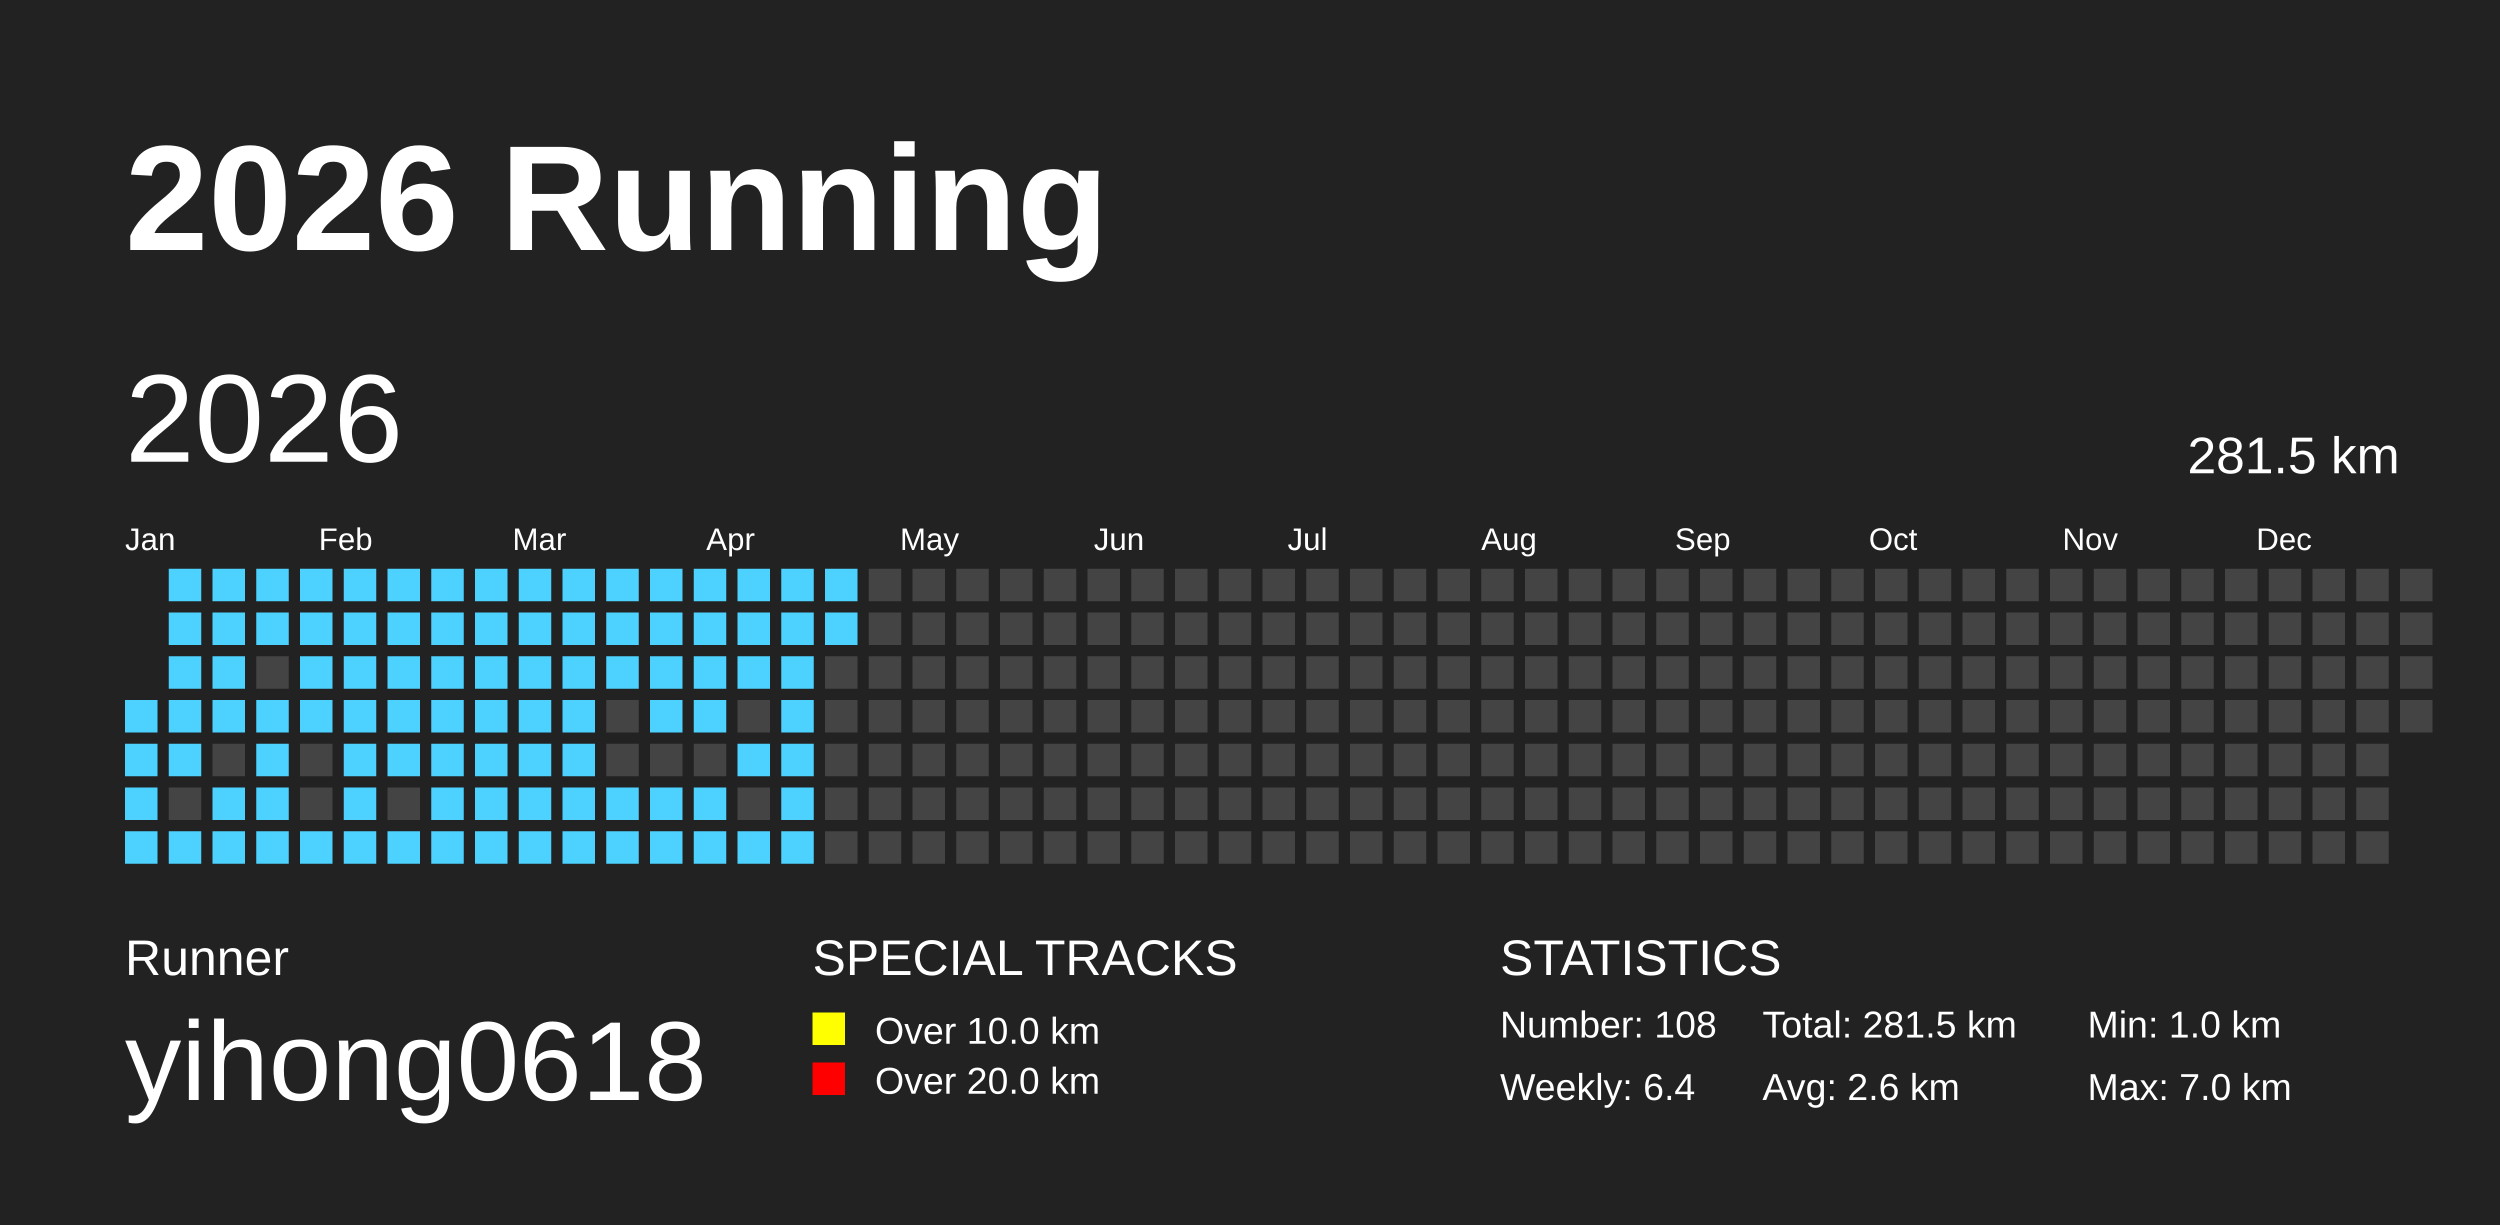
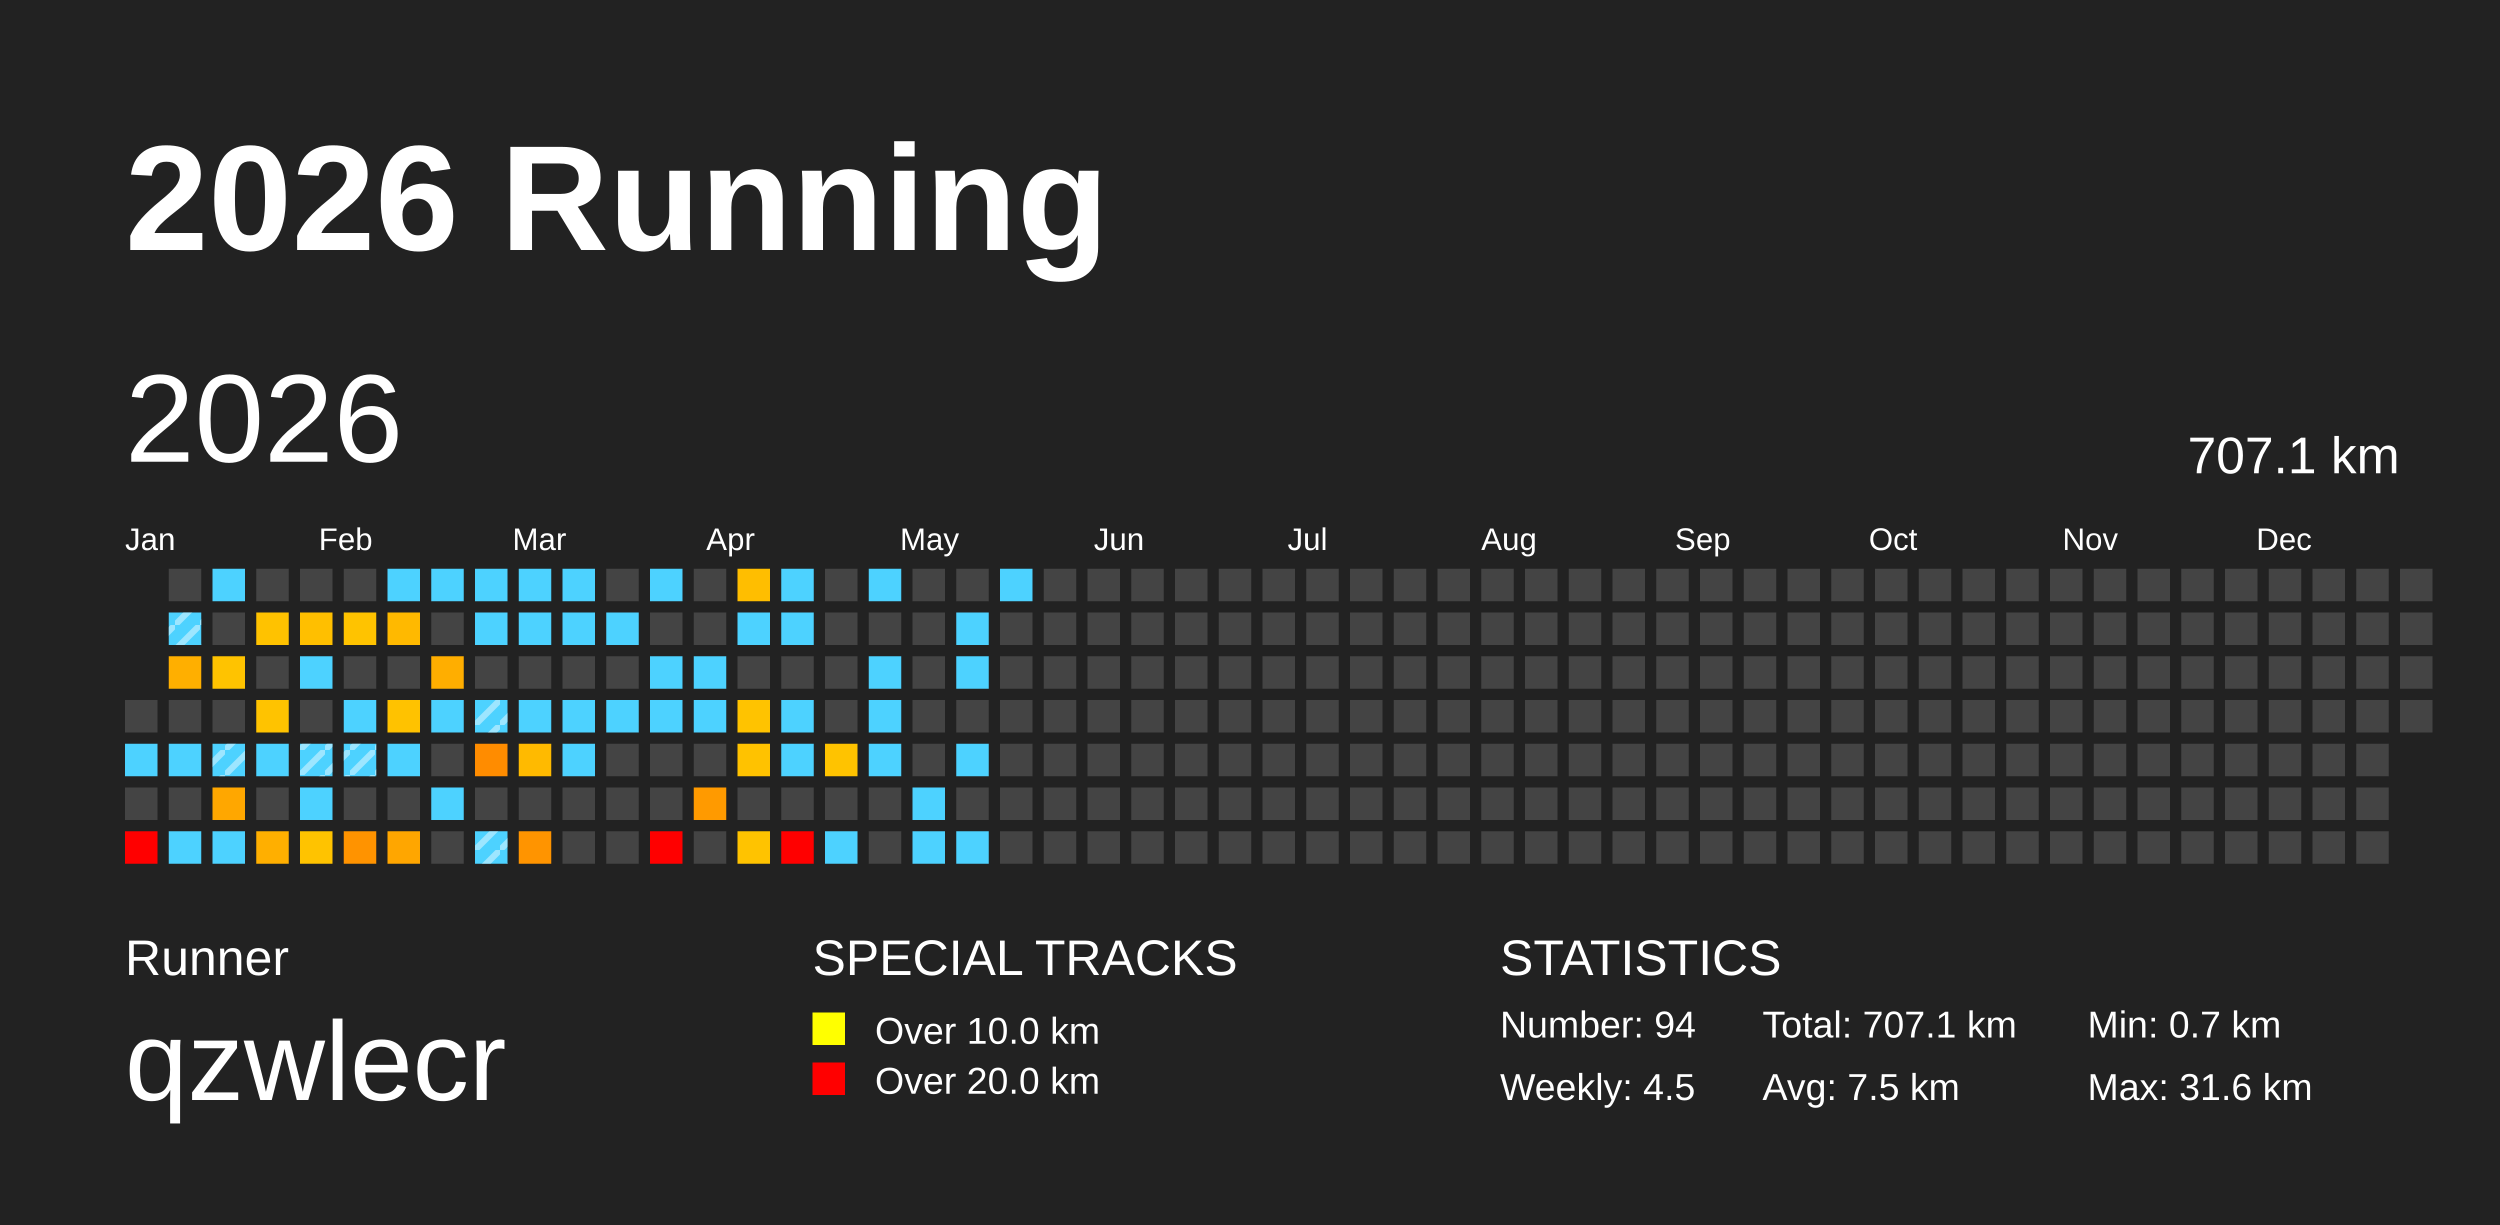
<svg xmlns="http://www.w3.org/2000/svg" baseProfile="full" height="98mm" version="1.1" viewBox="0,0,200,98" width="200mm">
-   <defs />
+   <defs>
+     <pattern height="2" id="indoor-stripe" patternUnits="userSpaceOnUse" width="2">
+       <line stroke="white" stroke-opacity="0.45" stroke-width="0.5" x1="0" x2="2" y1="2" y2="0" />
+     </pattern>
+   </defs>
  <rect fill="#222222" height="98" width="200" x="0" y="0" />
  <text fill="#FFFFFF" style="font-size:12px; font-family:Arial; font-weight:bold;" x="10" y="20">2026 Running</text>
  <text fill="#FFFFFF" style="font-size:4px; font-family:Arial" x="10" y="78">Runner</text>
-   <text fill="#FFFFFF" style="font-size:9px; font-family:Arial" x="10" y="88">yihong0618</text>
+   <text fill="#FFFFFF" style="font-size:9px; font-family:Arial" x="10" y="88">qzwlecr</text>
  <text fill="#FFFFFF" style="font-size:4px; font-family:Arial" x="65" y="78">SPECIAL TRACKS</text>
  <rect fill="yellow" height="2.6" width="2.6" x="65" y="81" />
  <text fill="#FFFFFF" style="font-size:3px; font-family:Arial" x="70" y="83.5">Over 10.0 km</text>
  <rect fill="red" height="2.6" width="2.6" x="65" y="85" />
  <text fill="#FFFFFF" style="font-size:3px; font-family:Arial" x="70" y="87.5">Over 20.0 km</text>
  <text fill="#FFFFFF" style="font-size:4px; font-family:Arial" x="120" y="78">STATISTICS</text>
-   <text fill="#FFFFFF" style="font-size:3px; font-family:Arial" x="120" y="83">Number: 108</text>
-   <text fill="#FFFFFF" style="font-size:3px; font-family:Arial" x="120" y="88">Weekly: 6.4</text>
-   <text fill="#FFFFFF" style="font-size:3px; font-family:Arial" x="141" y="83">Total: 281.5 km</text>
-   <text fill="#FFFFFF" style="font-size:3px; font-family:Arial" x="141" y="88">Avg: 2.6 km</text>
-   <text fill="#FFFFFF" style="font-size:3px; font-family:Arial" x="167" y="83">Min: 1.0 km</text>
-   <text fill="#FFFFFF" style="font-size:3px; font-family:Arial" x="167" y="88">Max: 7.0 km</text>
+   <text fill="#FFFFFF" style="font-size:3px; font-family:Arial" x="120" y="83">Number: 94</text>
+   <text fill="#FFFFFF" style="font-size:3px; font-family:Arial" x="120" y="88">Weekly: 4.5</text>
+   <text fill="#FFFFFF" style="font-size:3px; font-family:Arial" x="141" y="83">Total: 707.1 km</text>
+   <text fill="#FFFFFF" style="font-size:3px; font-family:Arial" x="141" y="88">Avg: 7.5 km</text>
+   <text fill="#FFFFFF" style="font-size:3px; font-family:Arial" x="167" y="83">Min: 0.7 km</text>
+   <text fill="#FFFFFF" style="font-size:3px; font-family:Arial" x="167" y="88">Max: 31.6 km</text>
  <text dominant-baseline="hanging" fill="#FFFFFF" style="font-size:10.0px; font-family:Arial;" x="10" y="30">2026</text>
-   <text dominant-baseline="hanging" fill="#FFFFFF" style="font-size:4.125px; font-family:Arial;" x="175" y="35">281.5 km</text>
+   <text dominant-baseline="hanging" fill="#FFFFFF" style="font-size:4.125px; font-family:Arial;" x="175" y="35">707.1 km</text>
  <text fill="#FFFFFF" style="font-size:2.5px; font-family:Arial" x="10.0" y="44">Jan</text>
  <text fill="#FFFFFF" style="font-size:2.5px; font-family:Arial" x="25.5" y="44">Feb</text>
  <text fill="#FFFFFF" style="font-size:2.5px; font-family:Arial" x="41.0" y="44">Mar</text>
  <text fill="#FFFFFF" style="font-size:2.5px; font-family:Arial" x="56.5" y="44">Apr</text>
  <text fill="#FFFFFF" style="font-size:2.5px; font-family:Arial" x="72.0" y="44">May</text>
  <text fill="#FFFFFF" style="font-size:2.5px; font-family:Arial" x="87.5" y="44">Jun</text>
  <text fill="#FFFFFF" style="font-size:2.5px; font-family:Arial" x="103.0" y="44">Jul</text>
  <text fill="#FFFFFF" style="font-size:2.5px; font-family:Arial" x="118.5" y="44">Aug</text>
  <text fill="#FFFFFF" style="font-size:2.5px; font-family:Arial" x="134.0" y="44">Sep</text>
  <text fill="#FFFFFF" style="font-size:2.5px; font-family:Arial" x="149.5" y="44">Oct</text>
  <text fill="#FFFFFF" style="font-size:2.5px; font-family:Arial" x="165.0" y="44">Nov</text>
  <text fill="#FFFFFF" style="font-size:2.5px; font-family:Arial" x="180.5" y="44">Dec</text>
-   <rect fill="#4DD2FF" height="2.6" width="2.6" x="10.0" y="56.0" />
-   <rect fill="#4DD2FF" height="2.6" width="2.6" x="10.0" y="59.5" />
-   <rect fill="#4DD2FF" height="2.6" width="2.6" x="10.0" y="63.0" />
-   <rect fill="#4DD2FF" height="2.6" width="2.6" x="10.0" y="66.5" />
-   <rect fill="#4DD2FF" height="2.6" width="2.6" x="13.5" y="45.5" />
-   <rect fill="#4DD2FF" height="2.6" width="2.6" x="13.5" y="49.0" />
-   <rect fill="#4DD2FF" height="2.6" width="2.6" x="13.5" y="52.5" />
-   <rect fill="#4DD2FF" height="2.6" width="2.6" x="13.5" y="56.0" />
-   <rect fill="#4DD2FF" height="2.6" width="2.6" x="13.5" y="59.5" />
+   <rect fill="#444444" height="2.6" width="2.6" x="10.0" y="56.0" />
+   <rect fill="#4dd2ff" height="2.6" width="2.6" x="10.0" y="59.5" />
+   <rect fill="#444444" height="2.6" width="2.6" x="10.0" y="63.0" />
+   <rect fill="red" height="2.6" width="2.6" x="10.0" y="66.5" />
+   <rect fill="#444444" height="2.6" width="2.6" x="13.5" y="45.5" />
+   <rect fill="#4dd2ff" height="2.6" width="2.6" x="13.5" y="49.0" />
+   <rect fill="url(#indoor-stripe)" height="2.6" style="pointer-events: none;" width="2.6" x="13.5" y="49.0" />
+   <rect fill="#ffaf00" height="2.6" width="2.6" x="13.5" y="52.5" />
+   <rect fill="#444444" height="2.6" width="2.6" x="13.5" y="56.0" />
+   <rect fill="#4dd2ff" height="2.6" width="2.6" x="13.5" y="59.5" />
  <rect fill="#444444" height="2.6" width="2.6" x="13.5" y="63.0" />
-   <rect fill="#4DD2FF" height="2.6" width="2.6" x="13.5" y="66.5" />
-   <rect fill="#4DD2FF" height="2.6" width="2.6" x="17.0" y="45.5" />
-   <rect fill="#4DD2FF" height="2.6" width="2.6" x="17.0" y="49.0" />
-   <rect fill="#4DD2FF" height="2.6" width="2.6" x="17.0" y="52.5" />
-   <rect fill="#4DD2FF" height="2.6" width="2.6" x="17.0" y="56.0" />
-   <rect fill="#444444" height="2.6" width="2.6" x="17.0" y="59.5" />
-   <rect fill="#4DD2FF" height="2.6" width="2.6" x="17.0" y="63.0" />
-   <rect fill="#4DD2FF" height="2.6" width="2.6" x="17.0" y="66.5" />
-   <rect fill="#4DD2FF" height="2.6" width="2.6" x="20.5" y="45.5" />
-   <rect fill="#4DD2FF" height="2.6" width="2.6" x="20.5" y="49.0" />
+   <rect fill="#4dd2ff" height="2.6" width="2.6" x="13.5" y="66.5" />
+   <rect fill="#4dd2ff" height="2.6" width="2.6" x="17.0" y="45.5" />
+   <rect fill="#444444" height="2.6" width="2.6" x="17.0" y="49.0" />
+   <rect fill="#ffc300" height="2.6" width="2.6" x="17.0" y="52.5" />
+   <rect fill="#444444" height="2.6" width="2.6" x="17.0" y="56.0" />
+   <rect fill="#4dd2ff" height="2.6" width="2.6" x="17.0" y="59.5" />
+   <rect fill="url(#indoor-stripe)" height="2.6" style="pointer-events: none;" width="2.6" x="17.0" y="59.5" />
+   <rect fill="#ffa700" height="2.6" width="2.6" x="17.0" y="63.0" />
+   <rect fill="#4dd2ff" height="2.6" width="2.6" x="17.0" y="66.5" />
+   <rect fill="#444444" height="2.6" width="2.6" x="20.5" y="45.5" />
+   <rect fill="#ffc200" height="2.6" width="2.6" x="20.5" y="49.0" />
  <rect fill="#444444" height="2.6" width="2.6" x="20.5" y="52.5" />
-   <rect fill="#4DD2FF" height="2.6" width="2.6" x="20.5" y="56.0" />
-   <rect fill="#4DD2FF" height="2.6" width="2.6" x="20.5" y="59.5" />
-   <rect fill="#4DD2FF" height="2.6" width="2.6" x="20.5" y="63.0" />
-   <rect fill="#4DD2FF" height="2.6" width="2.6" x="20.5" y="66.5" />
-   <rect fill="#4DD2FF" height="2.6" width="2.6" x="24.0" y="45.5" />
-   <rect fill="#4DD2FF" height="2.6" width="2.6" x="24.0" y="49.0" />
-   <rect fill="#4DD2FF" height="2.6" width="2.6" x="24.0" y="52.5" />
-   <rect fill="#4DD2FF" height="2.6" width="2.6" x="24.0" y="56.0" />
-   <rect fill="#444444" height="2.6" width="2.6" x="24.0" y="59.5" />
-   <rect fill="#444444" height="2.6" width="2.6" x="24.0" y="63.0" />
-   <rect fill="#4DD2FF" height="2.6" width="2.6" x="24.0" y="66.5" />
-   <rect fill="#4DD2FF" height="2.6" width="2.6" x="27.5" y="45.5" />
-   <rect fill="#4DD2FF" height="2.6" width="2.6" x="27.5" y="49.0" />
-   <rect fill="#4DD2FF" height="2.6" width="2.6" x="27.5" y="52.5" />
-   <rect fill="#4DD2FF" height="2.6" width="2.6" x="27.5" y="56.0" />
-   <rect fill="#4DD2FF" height="2.6" width="2.6" x="27.5" y="59.5" />
-   <rect fill="#4DD2FF" height="2.6" width="2.6" x="27.5" y="63.0" />
-   <rect fill="#4DD2FF" height="2.6" width="2.6" x="27.5" y="66.5" />
-   <rect fill="#4DD2FF" height="2.6" width="2.6" x="31.0" y="45.5" />
-   <rect fill="#4DD2FF" height="2.6" width="2.6" x="31.0" y="49.0" />
-   <rect fill="#4DD2FF" height="2.6" width="2.6" x="31.0" y="52.5" />
-   <rect fill="#4DD2FF" height="2.6" width="2.6" x="31.0" y="56.0" />
-   <rect fill="#4DD2FF" height="2.6" width="2.6" x="31.0" y="59.5" />
+   <rect fill="#ffc300" height="2.6" width="2.6" x="20.5" y="56.0" />
+   <rect fill="#4dd2ff" height="2.6" width="2.6" x="20.5" y="59.5" />
+   <rect fill="#444444" height="2.6" width="2.6" x="20.5" y="63.0" />
+   <rect fill="#ffaf00" height="2.6" width="2.6" x="20.5" y="66.5" />
+   <rect fill="#444444" height="2.6" width="2.6" x="24.0" y="45.5" />
+   <rect fill="#ffbf00" height="2.6" width="2.6" x="24.0" y="49.0" />
+   <rect fill="#4dd2ff" height="2.6" width="2.6" x="24.0" y="52.5" />
+   <rect fill="#444444" height="2.6" width="2.6" x="24.0" y="56.0" />
+   <rect fill="#4dd2ff" height="2.6" width="2.6" x="24.0" y="59.5" />
+   <rect fill="url(#indoor-stripe)" height="2.6" style="pointer-events: none;" width="2.6" x="24.0" y="59.5" />
+   <rect fill="#4dd2ff" height="2.6" width="2.6" x="24.0" y="63.0" />
+   <rect fill="#ffc300" height="2.6" width="2.6" x="24.0" y="66.5" />
+   <rect fill="#444444" height="2.6" width="2.6" x="27.5" y="45.5" />
+   <rect fill="#ffc300" height="2.6" width="2.6" x="27.5" y="49.0" />
+   <rect fill="#444444" height="2.6" width="2.6" x="27.5" y="52.5" />
+   <rect fill="#4dd2ff" height="2.6" width="2.6" x="27.5" y="56.0" />
+   <rect fill="#4dd2ff" height="2.6" width="2.6" x="27.5" y="59.5" />
+   <rect fill="url(#indoor-stripe)" height="2.6" style="pointer-events: none;" width="2.6" x="27.5" y="59.5" />
+   <rect fill="#444444" height="2.6" width="2.6" x="27.5" y="63.0" />
+   <rect fill="#ff9300" height="2.6" width="2.6" x="27.5" y="66.5" />
+   <rect fill="#4dd2ff" height="2.6" width="2.6" x="31.0" y="45.5" />
+   <rect fill="#ffb900" height="2.6" width="2.6" x="31.0" y="49.0" />
+   <rect fill="#444444" height="2.6" width="2.6" x="31.0" y="52.5" />
+   <rect fill="#ffc200" height="2.6" width="2.6" x="31.0" y="56.0" />
+   <rect fill="#4dd2ff" height="2.6" width="2.6" x="31.0" y="59.5" />
  <rect fill="#444444" height="2.6" width="2.6" x="31.0" y="63.0" />
-   <rect fill="#4DD2FF" height="2.6" width="2.6" x="31.0" y="66.5" />
-   <rect fill="#4DD2FF" height="2.6" width="2.6" x="34.5" y="45.5" />
-   <rect fill="#4DD2FF" height="2.6" width="2.6" x="34.5" y="49.0" />
-   <rect fill="#4DD2FF" height="2.6" width="2.6" x="34.5" y="52.5" />
-   <rect fill="#4DD2FF" height="2.6" width="2.6" x="34.5" y="56.0" />
-   <rect fill="#4DD2FF" height="2.6" width="2.6" x="34.5" y="59.5" />
-   <rect fill="#4DD2FF" height="2.6" width="2.6" x="34.5" y="63.0" />
-   <rect fill="#4DD2FF" height="2.6" width="2.6" x="34.5" y="66.5" />
-   <rect fill="#4DD2FF" height="2.6" width="2.6" x="38.0" y="45.5" />
-   <rect fill="#4DD2FF" height="2.6" width="2.6" x="38.0" y="49.0" />
-   <rect fill="#4DD2FF" height="2.6" width="2.6" x="38.0" y="52.5" />
-   <rect fill="#4DD2FF" height="2.6" width="2.6" x="38.0" y="56.0" />
-   <rect fill="#4DD2FF" height="2.6" width="2.6" x="38.0" y="59.5" />
-   <rect fill="#4DD2FF" height="2.6" width="2.6" x="38.0" y="63.0" />
-   <rect fill="#4DD2FF" height="2.6" width="2.6" x="38.0" y="66.5" />
-   <rect fill="#4DD2FF" height="2.6" width="2.6" x="41.5" y="45.5" />
-   <rect fill="#4DD2FF" height="2.6" width="2.6" x="41.5" y="49.0" />
-   <rect fill="#4DD2FF" height="2.6" width="2.6" x="41.5" y="52.5" />
-   <rect fill="#4DD2FF" height="2.6" width="2.6" x="41.5" y="56.0" />
-   <rect fill="#4DD2FF" height="2.6" width="2.6" x="41.5" y="59.5" />
-   <rect fill="#4DD2FF" height="2.6" width="2.6" x="41.5" y="63.0" />
-   <rect fill="#4DD2FF" height="2.6" width="2.6" x="41.5" y="66.5" />
-   <rect fill="#4DD2FF" height="2.6" width="2.6" x="45.0" y="45.5" />
-   <rect fill="#4DD2FF" height="2.6" width="2.6" x="45.0" y="49.0" />
-   <rect fill="#4DD2FF" height="2.6" width="2.6" x="45.0" y="52.5" />
-   <rect fill="#4DD2FF" height="2.6" width="2.6" x="45.0" y="56.0" />
-   <rect fill="#4DD2FF" height="2.6" width="2.6" x="45.0" y="59.5" />
-   <rect fill="#4DD2FF" height="2.6" width="2.6" x="45.0" y="63.0" />
-   <rect fill="#4DD2FF" height="2.6" width="2.6" x="45.0" y="66.5" />
-   <rect fill="#4DD2FF" height="2.6" width="2.6" x="48.5" y="45.5" />
-   <rect fill="#4DD2FF" height="2.6" width="2.6" x="48.5" y="49.0" />
-   <rect fill="#4DD2FF" height="2.6" width="2.6" x="48.5" y="52.5" />
-   <rect fill="#444444" height="2.6" width="2.6" x="48.5" y="56.0" />
+   <rect fill="#ffa600" height="2.6" width="2.6" x="31.0" y="66.5" />
+   <rect fill="#4dd2ff" height="2.6" width="2.6" x="34.5" y="45.5" />
+   <rect fill="#444444" height="2.6" width="2.6" x="34.5" y="49.0" />
+   <rect fill="#ffae00" height="2.6" width="2.6" x="34.5" y="52.5" />
+   <rect fill="#4dd2ff" height="2.6" width="2.6" x="34.5" y="56.0" />
+   <rect fill="#444444" height="2.6" width="2.6" x="34.5" y="59.5" />
+   <rect fill="#4dd2ff" height="2.6" width="2.6" x="34.5" y="63.0" />
+   <rect fill="#444444" height="2.6" width="2.6" x="34.5" y="66.5" />
+   <rect fill="#4dd2ff" height="2.6" width="2.6" x="38.0" y="45.5" />
+   <rect fill="#4dd2ff" height="2.6" width="2.6" x="38.0" y="49.0" />
+   <rect fill="#444444" height="2.6" width="2.6" x="38.0" y="52.5" />
+   <rect fill="#4dd2ff" height="2.6" width="2.6" x="38.0" y="56.0" />
+   <rect fill="url(#indoor-stripe)" height="2.6" style="pointer-events: none;" width="2.6" x="38.0" y="56.0" />
+   <rect fill="#ff8c00" height="2.6" width="2.6" x="38.0" y="59.5" />
+   <rect fill="#444444" height="2.6" width="2.6" x="38.0" y="63.0" />
+   <rect fill="#4dd2ff" height="2.6" width="2.6" x="38.0" y="66.5" />
+   <rect fill="url(#indoor-stripe)" height="2.6" style="pointer-events: none;" width="2.6" x="38.0" y="66.5" />
+   <rect fill="#4dd2ff" height="2.6" width="2.6" x="41.5" y="45.5" />
+   <rect fill="#4dd2ff" height="2.6" width="2.6" x="41.5" y="49.0" />
+   <rect fill="#444444" height="2.6" width="2.6" x="41.5" y="52.5" />
+   <rect fill="#4dd2ff" height="2.6" width="2.6" x="41.5" y="56.0" />
+   <rect fill="#ffba00" height="2.6" width="2.6" x="41.5" y="59.5" />
+   <rect fill="#444444" height="2.6" width="2.6" x="41.5" y="63.0" />
+   <rect fill="#ff9400" height="2.6" width="2.6" x="41.5" y="66.5" />
+   <rect fill="#4dd2ff" height="2.6" width="2.6" x="45.0" y="45.5" />
+   <rect fill="#4dd2ff" height="2.6" width="2.6" x="45.0" y="49.0" />
+   <rect fill="#444444" height="2.6" width="2.6" x="45.0" y="52.5" />
+   <rect fill="#4dd2ff" height="2.6" width="2.6" x="45.0" y="56.0" />
+   <rect fill="#4dd2ff" height="2.6" width="2.6" x="45.0" y="59.5" />
+   <rect fill="#444444" height="2.6" width="2.6" x="45.0" y="63.0" />
+   <rect fill="#444444" height="2.6" width="2.6" x="45.0" y="66.5" />
+   <rect fill="#444444" height="2.6" width="2.6" x="48.5" y="45.5" />
+   <rect fill="#4dd2ff" height="2.6" width="2.6" x="48.5" y="49.0" />
+   <rect fill="#444444" height="2.6" width="2.6" x="48.5" y="52.5" />
+   <rect fill="#4dd2ff" height="2.6" width="2.6" x="48.5" y="56.0" />
  <rect fill="#444444" height="2.6" width="2.6" x="48.5" y="59.5" />
-   <rect fill="#4DD2FF" height="2.6" width="2.6" x="48.5" y="63.0" />
-   <rect fill="#4DD2FF" height="2.6" width="2.6" x="48.5" y="66.5" />
-   <rect fill="#4DD2FF" height="2.6" width="2.6" x="52.0" y="45.5" />
-   <rect fill="#4DD2FF" height="2.6" width="2.6" x="52.0" y="49.0" />
-   <rect fill="#4DD2FF" height="2.6" width="2.6" x="52.0" y="52.5" />
-   <rect fill="#4DD2FF" height="2.6" width="2.6" x="52.0" y="56.0" />
+   <rect fill="#444444" height="2.6" width="2.6" x="48.5" y="63.0" />
+   <rect fill="#444444" height="2.6" width="2.6" x="48.5" y="66.5" />
+   <rect fill="#4dd2ff" height="2.6" width="2.6" x="52.0" y="45.5" />
+   <rect fill="#444444" height="2.6" width="2.6" x="52.0" y="49.0" />
+   <rect fill="#4dd2ff" height="2.6" width="2.6" x="52.0" y="52.5" />
+   <rect fill="#4dd2ff" height="2.6" width="2.6" x="52.0" y="56.0" />
  <rect fill="#444444" height="2.6" width="2.6" x="52.0" y="59.5" />
-   <rect fill="#4DD2FF" height="2.6" width="2.6" x="52.0" y="63.0" />
-   <rect fill="#4DD2FF" height="2.6" width="2.6" x="52.0" y="66.5" />
-   <rect fill="#4DD2FF" height="2.6" width="2.6" x="55.5" y="45.5" />
-   <rect fill="#4DD2FF" height="2.6" width="2.6" x="55.5" y="49.0" />
-   <rect fill="#4DD2FF" height="2.6" width="2.6" x="55.5" y="52.5" />
-   <rect fill="#4DD2FF" height="2.6" width="2.6" x="55.5" y="56.0" />
+   <rect fill="#444444" height="2.6" width="2.6" x="52.0" y="63.0" />
+   <rect fill="red" height="2.6" width="2.6" x="52.0" y="66.5" />
+   <rect fill="#444444" height="2.6" width="2.6" x="55.5" y="45.5" />
+   <rect fill="#444444" height="2.6" width="2.6" x="55.5" y="49.0" />
+   <rect fill="#4dd2ff" height="2.6" width="2.6" x="55.5" y="52.5" />
+   <rect fill="#4dd2ff" height="2.6" width="2.6" x="55.5" y="56.0" />
  <rect fill="#444444" height="2.6" width="2.6" x="55.5" y="59.5" />
-   <rect fill="#4DD2FF" height="2.6" width="2.6" x="55.5" y="63.0" />
-   <rect fill="#4DD2FF" height="2.6" width="2.6" x="55.5" y="66.5" />
-   <rect fill="#4DD2FF" height="2.6" width="2.6" x="59.0" y="45.5" />
-   <rect fill="#4DD2FF" height="2.6" width="2.6" x="59.0" y="49.0" />
-   <rect fill="#4DD2FF" height="2.6" width="2.6" x="59.0" y="52.5" />
-   <rect fill="#444444" height="2.6" width="2.6" x="59.0" y="56.0" />
-   <rect fill="#4DD2FF" height="2.6" width="2.6" x="59.0" y="59.5" />
+   <rect fill="#ff9a00" height="2.6" width="2.6" x="55.5" y="63.0" />
+   <rect fill="#444444" height="2.6" width="2.6" x="55.5" y="66.5" />
+   <rect fill="#ffbe00" height="2.6" width="2.6" x="59.0" y="45.5" />
+   <rect fill="#4dd2ff" height="2.6" width="2.6" x="59.0" y="49.0" />
+   <rect fill="#444444" height="2.6" width="2.6" x="59.0" y="52.5" />
+   <rect fill="#ffc300" height="2.6" width="2.6" x="59.0" y="56.0" />
+   <rect fill="#ffc200" height="2.6" width="2.6" x="59.0" y="59.5" />
  <rect fill="#444444" height="2.6" width="2.6" x="59.0" y="63.0" />
-   <rect fill="#4DD2FF" height="2.6" width="2.6" x="59.0" y="66.5" />
-   <rect fill="#4DD2FF" height="2.6" width="2.6" x="62.5" y="45.5" />
-   <rect fill="#4DD2FF" height="2.6" width="2.6" x="62.5" y="49.0" />
-   <rect fill="#4DD2FF" height="2.6" width="2.6" x="62.5" y="52.5" />
-   <rect fill="#4DD2FF" height="2.6" width="2.6" x="62.5" y="56.0" />
-   <rect fill="#4DD2FF" height="2.6" width="2.6" x="62.5" y="59.5" />
-   <rect fill="#4DD2FF" height="2.6" width="2.6" x="62.5" y="63.0" />
-   <rect fill="#4DD2FF" height="2.6" width="2.6" x="62.5" y="66.5" />
-   <rect fill="#4DD2FF" height="2.6" width="2.6" x="66.0" y="45.5" />
-   <rect fill="#4DD2FF" height="2.6" width="2.6" x="66.0" y="49.0" />
+   <rect fill="#ffc300" height="2.6" width="2.6" x="59.0" y="66.5" />
+   <rect fill="#4dd2ff" height="2.6" width="2.6" x="62.5" y="45.5" />
+   <rect fill="#4dd2ff" height="2.6" width="2.6" x="62.5" y="49.0" />
+   <rect fill="#444444" height="2.6" width="2.6" x="62.5" y="52.5" />
+   <rect fill="#4dd2ff" height="2.6" width="2.6" x="62.5" y="56.0" />
+   <rect fill="#4dd2ff" height="2.6" width="2.6" x="62.5" y="59.5" />
+   <rect fill="#444444" height="2.6" width="2.6" x="62.5" y="63.0" />
+   <rect fill="red" height="2.6" width="2.6" x="62.5" y="66.5" />
+   <rect fill="#444444" height="2.6" width="2.6" x="66.0" y="45.5" />
+   <rect fill="#444444" height="2.6" width="2.6" x="66.0" y="49.0" />
  <rect fill="#444444" height="2.6" width="2.6" x="66.0" y="52.5" />
  <rect fill="#444444" height="2.6" width="2.6" x="66.0" y="56.0" />
-   <rect fill="#444444" height="2.6" width="2.6" x="66.0" y="59.5" />
+   <rect fill="#ffc300" height="2.6" width="2.6" x="66.0" y="59.5" />
  <rect fill="#444444" height="2.6" width="2.6" x="66.0" y="63.0" />
-   <rect fill="#444444" height="2.6" width="2.6" x="66.0" y="66.5" />
-   <rect fill="#444444" height="2.6" width="2.6" x="69.5" y="45.5" />
+   <rect fill="#4dd2ff" height="2.6" width="2.6" x="66.0" y="66.5" />
+   <rect fill="#4dd2ff" height="2.6" width="2.6" x="69.5" y="45.5" />
  <rect fill="#444444" height="2.6" width="2.6" x="69.5" y="49.0" />
-   <rect fill="#444444" height="2.6" width="2.6" x="69.5" y="52.5" />
-   <rect fill="#444444" height="2.6" width="2.6" x="69.5" y="56.0" />
-   <rect fill="#444444" height="2.6" width="2.6" x="69.5" y="59.5" />
+   <rect fill="#4dd2ff" height="2.6" width="2.6" x="69.5" y="52.5" />
+   <rect fill="#4dd2ff" height="2.6" width="2.6" x="69.5" y="56.0" />
+   <rect fill="#4dd2ff" height="2.6" width="2.6" x="69.5" y="59.5" />
  <rect fill="#444444" height="2.6" width="2.6" x="69.5" y="63.0" />
  <rect fill="#444444" height="2.6" width="2.6" x="69.5" y="66.5" />
  <rect fill="#444444" height="2.6" width="2.6" x="73.0" y="45.5" />
  <rect fill="#444444" height="2.6" width="2.6" x="73.0" y="49.0" />
  <rect fill="#444444" height="2.6" width="2.6" x="73.0" y="52.5" />
  <rect fill="#444444" height="2.6" width="2.6" x="73.0" y="56.0" />
  <rect fill="#444444" height="2.6" width="2.6" x="73.0" y="59.5" />
-   <rect fill="#444444" height="2.6" width="2.6" x="73.0" y="63.0" />
-   <rect fill="#444444" height="2.6" width="2.6" x="73.0" y="66.5" />
+   <rect fill="#4dd2ff" height="2.6" width="2.6" x="73.0" y="63.0" />
+   <rect fill="#4dd2ff" height="2.6" width="2.6" x="73.0" y="66.5" />
  <rect fill="#444444" height="2.6" width="2.6" x="76.5" y="45.5" />
-   <rect fill="#444444" height="2.6" width="2.6" x="76.5" y="49.0" />
-   <rect fill="#444444" height="2.6" width="2.6" x="76.5" y="52.5" />
+   <rect fill="#4dd2ff" height="2.6" width="2.6" x="76.5" y="49.0" />
+   <rect fill="#4dd2ff" height="2.6" width="2.6" x="76.5" y="52.5" />
  <rect fill="#444444" height="2.6" width="2.6" x="76.5" y="56.0" />
-   <rect fill="#444444" height="2.6" width="2.6" x="76.5" y="59.5" />
+   <rect fill="#4dd2ff" height="2.6" width="2.6" x="76.5" y="59.5" />
  <rect fill="#444444" height="2.6" width="2.6" x="76.5" y="63.0" />
-   <rect fill="#444444" height="2.6" width="2.6" x="76.5" y="66.5" />
-   <rect fill="#444444" height="2.6" width="2.6" x="80.0" y="45.5" />
+   <rect fill="#4dd2ff" height="2.6" width="2.6" x="76.5" y="66.5" />
+   <rect fill="#4dd2ff" height="2.6" width="2.6" x="80.0" y="45.5" />
  <rect fill="#444444" height="2.6" width="2.6" x="80.0" y="49.0" />
  <rect fill="#444444" height="2.6" width="2.6" x="80.0" y="52.5" />
  <rect fill="#444444" height="2.6" width="2.6" x="80.0" y="56.0" />
  <rect fill="#444444" height="2.6" width="2.6" x="80.0" y="59.5" />
  <rect fill="#444444" height="2.6" width="2.6" x="80.0" y="63.0" />
  <rect fill="#444444" height="2.6" width="2.6" x="80.0" y="66.5" />
  <rect fill="#444444" height="2.6" width="2.6" x="83.5" y="45.5" />
  <rect fill="#444444" height="2.6" width="2.6" x="83.5" y="49.0" />
  <rect fill="#444444" height="2.6" width="2.6" x="83.5" y="52.5" />
  <rect fill="#444444" height="2.6" width="2.6" x="83.5" y="56.0" />
  <rect fill="#444444" height="2.6" width="2.6" x="83.5" y="59.5" />
  <rect fill="#444444" height="2.6" width="2.6" x="83.5" y="63.0" />
  <rect fill="#444444" height="2.6" width="2.6" x="83.5" y="66.5" />
  <rect fill="#444444" height="2.6" width="2.6" x="87.0" y="45.5" />
  <rect fill="#444444" height="2.6" width="2.6" x="87.0" y="49.0" />
  <rect fill="#444444" height="2.6" width="2.6" x="87.0" y="52.5" />
  <rect fill="#444444" height="2.6" width="2.6" x="87.0" y="56.0" />
  <rect fill="#444444" height="2.6" width="2.6" x="87.0" y="59.5" />
  <rect fill="#444444" height="2.6" width="2.6" x="87.0" y="63.0" />
  <rect fill="#444444" height="2.6" width="2.6" x="87.0" y="66.5" />
  <rect fill="#444444" height="2.6" width="2.6" x="90.5" y="45.5" />
  <rect fill="#444444" height="2.6" width="2.6" x="90.5" y="49.0" />
  <rect fill="#444444" height="2.6" width="2.6" x="90.5" y="52.5" />
  <rect fill="#444444" height="2.6" width="2.6" x="90.5" y="56.0" />
  <rect fill="#444444" height="2.6" width="2.6" x="90.5" y="59.5" />
  <rect fill="#444444" height="2.6" width="2.6" x="90.5" y="63.0" />
  <rect fill="#444444" height="2.6" width="2.6" x="90.5" y="66.5" />
  <rect fill="#444444" height="2.6" width="2.6" x="94.0" y="45.5" />
  <rect fill="#444444" height="2.6" width="2.6" x="94.0" y="49.0" />
  <rect fill="#444444" height="2.6" width="2.6" x="94.0" y="52.5" />
  <rect fill="#444444" height="2.6" width="2.6" x="94.0" y="56.0" />
  <rect fill="#444444" height="2.6" width="2.6" x="94.0" y="59.5" />
  <rect fill="#444444" height="2.6" width="2.6" x="94.0" y="63.0" />
  <rect fill="#444444" height="2.6" width="2.6" x="94.0" y="66.5" />
  <rect fill="#444444" height="2.6" width="2.6" x="97.5" y="45.5" />
  <rect fill="#444444" height="2.6" width="2.6" x="97.5" y="49.0" />
  <rect fill="#444444" height="2.6" width="2.6" x="97.5" y="52.5" />
  <rect fill="#444444" height="2.6" width="2.6" x="97.5" y="56.0" />
  <rect fill="#444444" height="2.6" width="2.6" x="97.5" y="59.5" />
  <rect fill="#444444" height="2.6" width="2.6" x="97.5" y="63.0" />
  <rect fill="#444444" height="2.6" width="2.6" x="97.5" y="66.5" />
  <rect fill="#444444" height="2.6" width="2.6" x="101.0" y="45.5" />
  <rect fill="#444444" height="2.6" width="2.6" x="101.0" y="49.0" />
  <rect fill="#444444" height="2.6" width="2.6" x="101.0" y="52.5" />
  <rect fill="#444444" height="2.6" width="2.6" x="101.0" y="56.0" />
  <rect fill="#444444" height="2.6" width="2.6" x="101.0" y="59.5" />
  <rect fill="#444444" height="2.6" width="2.6" x="101.0" y="63.0" />
  <rect fill="#444444" height="2.6" width="2.6" x="101.0" y="66.5" />
  <rect fill="#444444" height="2.6" width="2.6" x="104.5" y="45.5" />
  <rect fill="#444444" height="2.6" width="2.6" x="104.5" y="49.0" />
  <rect fill="#444444" height="2.6" width="2.6" x="104.5" y="52.5" />
  <rect fill="#444444" height="2.6" width="2.6" x="104.5" y="56.0" />
  <rect fill="#444444" height="2.6" width="2.6" x="104.5" y="59.5" />
  <rect fill="#444444" height="2.6" width="2.6" x="104.5" y="63.0" />
  <rect fill="#444444" height="2.6" width="2.6" x="104.5" y="66.5" />
  <rect fill="#444444" height="2.6" width="2.6" x="108.0" y="45.5" />
  <rect fill="#444444" height="2.6" width="2.6" x="108.0" y="49.0" />
  <rect fill="#444444" height="2.6" width="2.6" x="108.0" y="52.5" />
  <rect fill="#444444" height="2.6" width="2.6" x="108.0" y="56.0" />
  <rect fill="#444444" height="2.6" width="2.6" x="108.0" y="59.5" />
  <rect fill="#444444" height="2.6" width="2.6" x="108.0" y="63.0" />
  <rect fill="#444444" height="2.6" width="2.6" x="108.0" y="66.5" />
  <rect fill="#444444" height="2.6" width="2.6" x="111.5" y="45.5" />
  <rect fill="#444444" height="2.6" width="2.6" x="111.5" y="49.0" />
  <rect fill="#444444" height="2.6" width="2.6" x="111.5" y="52.5" />
  <rect fill="#444444" height="2.6" width="2.6" x="111.5" y="56.0" />
  <rect fill="#444444" height="2.6" width="2.6" x="111.5" y="59.5" />
  <rect fill="#444444" height="2.6" width="2.6" x="111.5" y="63.0" />
  <rect fill="#444444" height="2.6" width="2.6" x="111.5" y="66.5" />
  <rect fill="#444444" height="2.6" width="2.6" x="115.0" y="45.5" />
  <rect fill="#444444" height="2.6" width="2.6" x="115.0" y="49.0" />
  <rect fill="#444444" height="2.6" width="2.6" x="115.0" y="52.5" />
  <rect fill="#444444" height="2.6" width="2.6" x="115.0" y="56.0" />
  <rect fill="#444444" height="2.6" width="2.6" x="115.0" y="59.5" />
  <rect fill="#444444" height="2.6" width="2.6" x="115.0" y="63.0" />
  <rect fill="#444444" height="2.6" width="2.6" x="115.0" y="66.5" />
  <rect fill="#444444" height="2.6" width="2.6" x="118.5" y="45.5" />
  <rect fill="#444444" height="2.6" width="2.6" x="118.5" y="49.0" />
  <rect fill="#444444" height="2.6" width="2.6" x="118.5" y="52.5" />
  <rect fill="#444444" height="2.6" width="2.6" x="118.5" y="56.0" />
  <rect fill="#444444" height="2.6" width="2.6" x="118.5" y="59.5" />
  <rect fill="#444444" height="2.6" width="2.6" x="118.5" y="63.0" />
  <rect fill="#444444" height="2.6" width="2.6" x="118.5" y="66.5" />
  <rect fill="#444444" height="2.6" width="2.6" x="122.0" y="45.5" />
  <rect fill="#444444" height="2.6" width="2.6" x="122.0" y="49.0" />
  <rect fill="#444444" height="2.6" width="2.6" x="122.0" y="52.5" />
  <rect fill="#444444" height="2.6" width="2.6" x="122.0" y="56.0" />
  <rect fill="#444444" height="2.6" width="2.6" x="122.0" y="59.5" />
  <rect fill="#444444" height="2.6" width="2.6" x="122.0" y="63.0" />
  <rect fill="#444444" height="2.6" width="2.6" x="122.0" y="66.5" />
  <rect fill="#444444" height="2.6" width="2.6" x="125.5" y="45.5" />
  <rect fill="#444444" height="2.6" width="2.6" x="125.5" y="49.0" />
  <rect fill="#444444" height="2.6" width="2.6" x="125.5" y="52.5" />
  <rect fill="#444444" height="2.6" width="2.6" x="125.5" y="56.0" />
  <rect fill="#444444" height="2.6" width="2.6" x="125.5" y="59.5" />
  <rect fill="#444444" height="2.6" width="2.6" x="125.5" y="63.0" />
  <rect fill="#444444" height="2.6" width="2.6" x="125.5" y="66.5" />
  <rect fill="#444444" height="2.6" width="2.6" x="129.0" y="45.5" />
  <rect fill="#444444" height="2.6" width="2.6" x="129.0" y="49.0" />
  <rect fill="#444444" height="2.6" width="2.6" x="129.0" y="52.5" />
  <rect fill="#444444" height="2.6" width="2.6" x="129.0" y="56.0" />
  <rect fill="#444444" height="2.6" width="2.6" x="129.0" y="59.5" />
  <rect fill="#444444" height="2.6" width="2.6" x="129.0" y="63.0" />
  <rect fill="#444444" height="2.6" width="2.6" x="129.0" y="66.5" />
  <rect fill="#444444" height="2.6" width="2.6" x="132.5" y="45.5" />
  <rect fill="#444444" height="2.6" width="2.6" x="132.5" y="49.0" />
  <rect fill="#444444" height="2.6" width="2.6" x="132.5" y="52.5" />
  <rect fill="#444444" height="2.6" width="2.6" x="132.5" y="56.0" />
  <rect fill="#444444" height="2.6" width="2.6" x="132.5" y="59.5" />
  <rect fill="#444444" height="2.6" width="2.6" x="132.5" y="63.0" />
  <rect fill="#444444" height="2.6" width="2.6" x="132.5" y="66.5" />
  <rect fill="#444444" height="2.6" width="2.6" x="136.0" y="45.5" />
  <rect fill="#444444" height="2.6" width="2.6" x="136.0" y="49.0" />
  <rect fill="#444444" height="2.6" width="2.6" x="136.0" y="52.5" />
  <rect fill="#444444" height="2.6" width="2.6" x="136.0" y="56.0" />
  <rect fill="#444444" height="2.6" width="2.6" x="136.0" y="59.5" />
  <rect fill="#444444" height="2.6" width="2.6" x="136.0" y="63.0" />
  <rect fill="#444444" height="2.6" width="2.6" x="136.0" y="66.5" />
  <rect fill="#444444" height="2.6" width="2.6" x="139.5" y="45.5" />
  <rect fill="#444444" height="2.6" width="2.6" x="139.5" y="49.0" />
  <rect fill="#444444" height="2.6" width="2.6" x="139.5" y="52.5" />
  <rect fill="#444444" height="2.6" width="2.6" x="139.5" y="56.0" />
  <rect fill="#444444" height="2.6" width="2.6" x="139.5" y="59.5" />
  <rect fill="#444444" height="2.6" width="2.6" x="139.5" y="63.0" />
  <rect fill="#444444" height="2.6" width="2.6" x="139.5" y="66.5" />
  <rect fill="#444444" height="2.6" width="2.6" x="143.0" y="45.5" />
  <rect fill="#444444" height="2.6" width="2.6" x="143.0" y="49.0" />
  <rect fill="#444444" height="2.6" width="2.6" x="143.0" y="52.5" />
  <rect fill="#444444" height="2.6" width="2.6" x="143.0" y="56.0" />
  <rect fill="#444444" height="2.6" width="2.6" x="143.0" y="59.5" />
  <rect fill="#444444" height="2.6" width="2.6" x="143.0" y="63.0" />
  <rect fill="#444444" height="2.6" width="2.6" x="143.0" y="66.5" />
  <rect fill="#444444" height="2.6" width="2.6" x="146.5" y="45.5" />
  <rect fill="#444444" height="2.6" width="2.6" x="146.5" y="49.0" />
  <rect fill="#444444" height="2.6" width="2.6" x="146.5" y="52.5" />
  <rect fill="#444444" height="2.6" width="2.6" x="146.5" y="56.0" />
  <rect fill="#444444" height="2.6" width="2.6" x="146.5" y="59.5" />
  <rect fill="#444444" height="2.6" width="2.6" x="146.5" y="63.0" />
  <rect fill="#444444" height="2.6" width="2.6" x="146.5" y="66.5" />
  <rect fill="#444444" height="2.6" width="2.6" x="150.0" y="45.5" />
  <rect fill="#444444" height="2.6" width="2.6" x="150.0" y="49.0" />
  <rect fill="#444444" height="2.6" width="2.6" x="150.0" y="52.5" />
  <rect fill="#444444" height="2.6" width="2.6" x="150.0" y="56.0" />
  <rect fill="#444444" height="2.6" width="2.6" x="150.0" y="59.5" />
  <rect fill="#444444" height="2.6" width="2.6" x="150.0" y="63.0" />
  <rect fill="#444444" height="2.6" width="2.6" x="150.0" y="66.5" />
  <rect fill="#444444" height="2.6" width="2.6" x="153.5" y="45.5" />
  <rect fill="#444444" height="2.6" width="2.6" x="153.5" y="49.0" />
  <rect fill="#444444" height="2.6" width="2.6" x="153.5" y="52.5" />
  <rect fill="#444444" height="2.6" width="2.6" x="153.5" y="56.0" />
  <rect fill="#444444" height="2.6" width="2.6" x="153.5" y="59.5" />
  <rect fill="#444444" height="2.6" width="2.6" x="153.5" y="63.0" />
  <rect fill="#444444" height="2.6" width="2.6" x="153.5" y="66.5" />
  <rect fill="#444444" height="2.6" width="2.6" x="157.0" y="45.5" />
  <rect fill="#444444" height="2.6" width="2.6" x="157.0" y="49.0" />
  <rect fill="#444444" height="2.6" width="2.6" x="157.0" y="52.5" />
  <rect fill="#444444" height="2.6" width="2.6" x="157.0" y="56.0" />
  <rect fill="#444444" height="2.6" width="2.6" x="157.0" y="59.5" />
  <rect fill="#444444" height="2.6" width="2.6" x="157.0" y="63.0" />
  <rect fill="#444444" height="2.6" width="2.6" x="157.0" y="66.5" />
  <rect fill="#444444" height="2.6" width="2.6" x="160.5" y="45.5" />
  <rect fill="#444444" height="2.6" width="2.6" x="160.5" y="49.0" />
  <rect fill="#444444" height="2.6" width="2.6" x="160.5" y="52.5" />
  <rect fill="#444444" height="2.6" width="2.6" x="160.5" y="56.0" />
  <rect fill="#444444" height="2.6" width="2.6" x="160.5" y="59.5" />
  <rect fill="#444444" height="2.6" width="2.6" x="160.5" y="63.0" />
  <rect fill="#444444" height="2.6" width="2.6" x="160.5" y="66.5" />
  <rect fill="#444444" height="2.6" width="2.6" x="164.0" y="45.5" />
  <rect fill="#444444" height="2.6" width="2.6" x="164.0" y="49.0" />
  <rect fill="#444444" height="2.6" width="2.6" x="164.0" y="52.5" />
  <rect fill="#444444" height="2.6" width="2.6" x="164.0" y="56.0" />
  <rect fill="#444444" height="2.6" width="2.6" x="164.0" y="59.5" />
  <rect fill="#444444" height="2.6" width="2.6" x="164.0" y="63.0" />
  <rect fill="#444444" height="2.6" width="2.6" x="164.0" y="66.5" />
  <rect fill="#444444" height="2.6" width="2.6" x="167.5" y="45.5" />
  <rect fill="#444444" height="2.6" width="2.6" x="167.5" y="49.0" />
  <rect fill="#444444" height="2.6" width="2.6" x="167.5" y="52.5" />
  <rect fill="#444444" height="2.6" width="2.6" x="167.5" y="56.0" />
  <rect fill="#444444" height="2.6" width="2.6" x="167.5" y="59.5" />
  <rect fill="#444444" height="2.6" width="2.6" x="167.5" y="63.0" />
  <rect fill="#444444" height="2.6" width="2.6" x="167.5" y="66.5" />
  <rect fill="#444444" height="2.6" width="2.6" x="171.0" y="45.5" />
  <rect fill="#444444" height="2.6" width="2.6" x="171.0" y="49.0" />
  <rect fill="#444444" height="2.6" width="2.6" x="171.0" y="52.5" />
  <rect fill="#444444" height="2.6" width="2.6" x="171.0" y="56.0" />
  <rect fill="#444444" height="2.6" width="2.6" x="171.0" y="59.5" />
  <rect fill="#444444" height="2.6" width="2.6" x="171.0" y="63.0" />
  <rect fill="#444444" height="2.6" width="2.6" x="171.0" y="66.5" />
  <rect fill="#444444" height="2.6" width="2.6" x="174.5" y="45.5" />
  <rect fill="#444444" height="2.6" width="2.6" x="174.5" y="49.0" />
  <rect fill="#444444" height="2.6" width="2.6" x="174.5" y="52.5" />
  <rect fill="#444444" height="2.6" width="2.6" x="174.5" y="56.0" />
  <rect fill="#444444" height="2.6" width="2.6" x="174.5" y="59.5" />
  <rect fill="#444444" height="2.6" width="2.6" x="174.5" y="63.0" />
  <rect fill="#444444" height="2.6" width="2.6" x="174.5" y="66.5" />
  <rect fill="#444444" height="2.6" width="2.6" x="178.0" y="45.5" />
  <rect fill="#444444" height="2.6" width="2.6" x="178.0" y="49.0" />
  <rect fill="#444444" height="2.6" width="2.6" x="178.0" y="52.5" />
  <rect fill="#444444" height="2.6" width="2.6" x="178.0" y="56.0" />
  <rect fill="#444444" height="2.6" width="2.6" x="178.0" y="59.5" />
  <rect fill="#444444" height="2.6" width="2.6" x="178.0" y="63.0" />
  <rect fill="#444444" height="2.6" width="2.6" x="178.0" y="66.5" />
  <rect fill="#444444" height="2.6" width="2.6" x="181.5" y="45.5" />
  <rect fill="#444444" height="2.6" width="2.6" x="181.5" y="49.0" />
  <rect fill="#444444" height="2.6" width="2.6" x="181.5" y="52.5" />
  <rect fill="#444444" height="2.6" width="2.6" x="181.5" y="56.0" />
  <rect fill="#444444" height="2.6" width="2.6" x="181.5" y="59.5" />
  <rect fill="#444444" height="2.6" width="2.6" x="181.5" y="63.0" />
  <rect fill="#444444" height="2.6" width="2.6" x="181.5" y="66.5" />
  <rect fill="#444444" height="2.6" width="2.6" x="185.0" y="45.5" />
  <rect fill="#444444" height="2.6" width="2.6" x="185.0" y="49.0" />
  <rect fill="#444444" height="2.6" width="2.6" x="185.0" y="52.5" />
  <rect fill="#444444" height="2.6" width="2.6" x="185.0" y="56.0" />
  <rect fill="#444444" height="2.6" width="2.6" x="185.0" y="59.5" />
  <rect fill="#444444" height="2.6" width="2.6" x="185.0" y="63.0" />
  <rect fill="#444444" height="2.6" width="2.6" x="185.0" y="66.5" />
  <rect fill="#444444" height="2.6" width="2.6" x="188.5" y="45.5" />
  <rect fill="#444444" height="2.6" width="2.6" x="188.5" y="49.0" />
  <rect fill="#444444" height="2.6" width="2.6" x="188.5" y="52.5" />
  <rect fill="#444444" height="2.6" width="2.6" x="188.5" y="56.0" />
  <rect fill="#444444" height="2.6" width="2.6" x="188.5" y="59.5" />
  <rect fill="#444444" height="2.6" width="2.6" x="188.5" y="63.0" />
  <rect fill="#444444" height="2.6" width="2.6" x="188.5" y="66.5" />
  <rect fill="#444444" height="2.6" width="2.6" x="192.0" y="45.5" />
  <rect fill="#444444" height="2.6" width="2.6" x="192.0" y="49.0" />
  <rect fill="#444444" height="2.6" width="2.6" x="192.0" y="52.5" />
  <rect fill="#444444" height="2.6" width="2.6" x="192.0" y="56.0" />
</svg>
